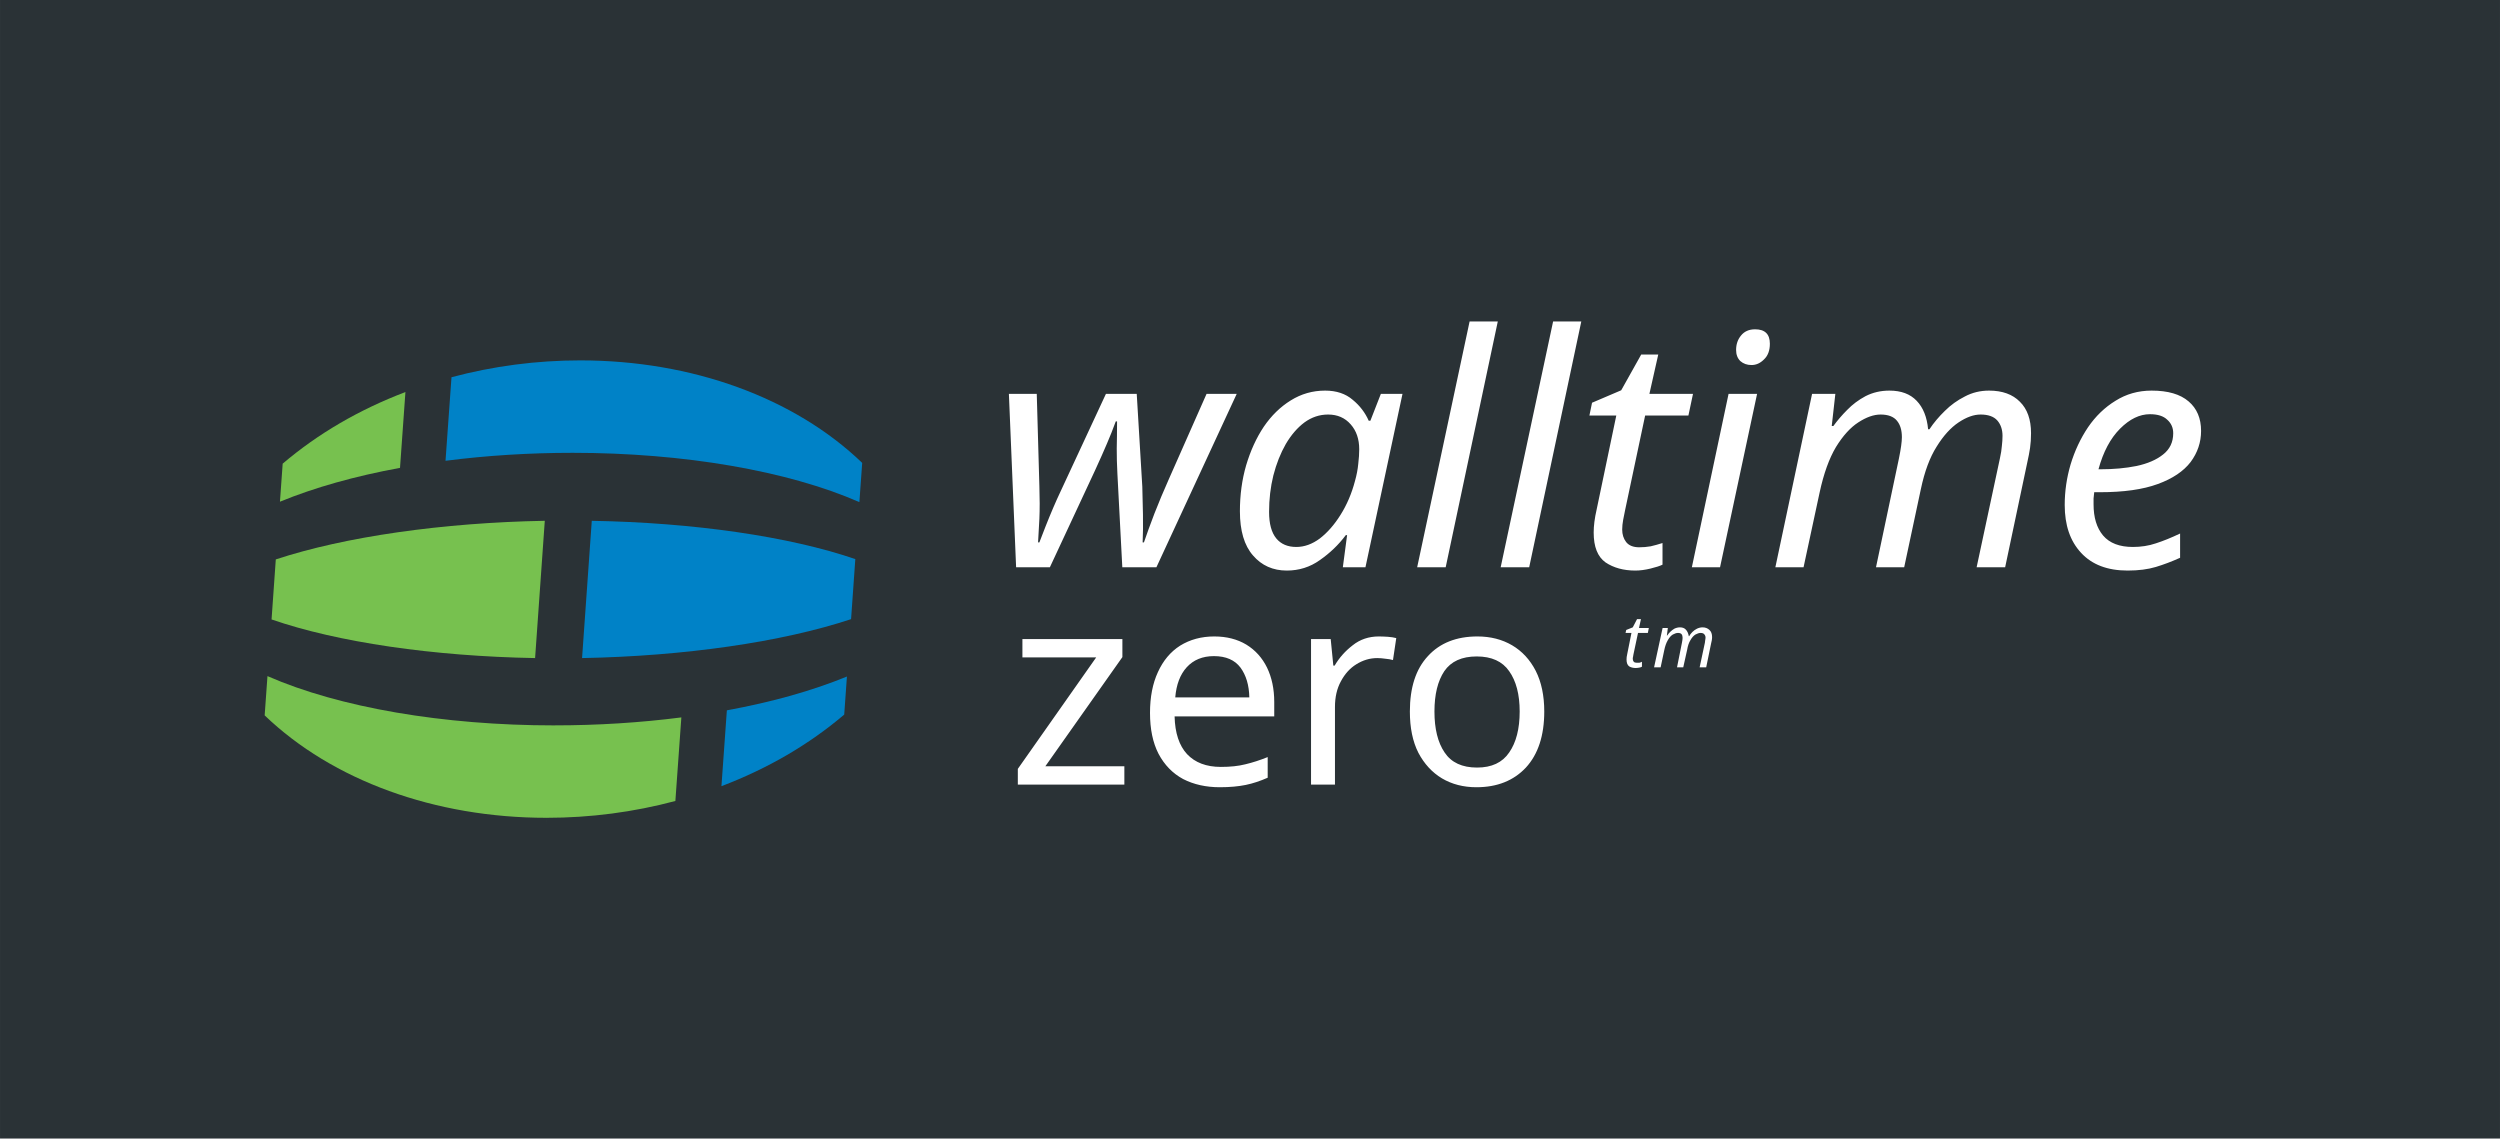
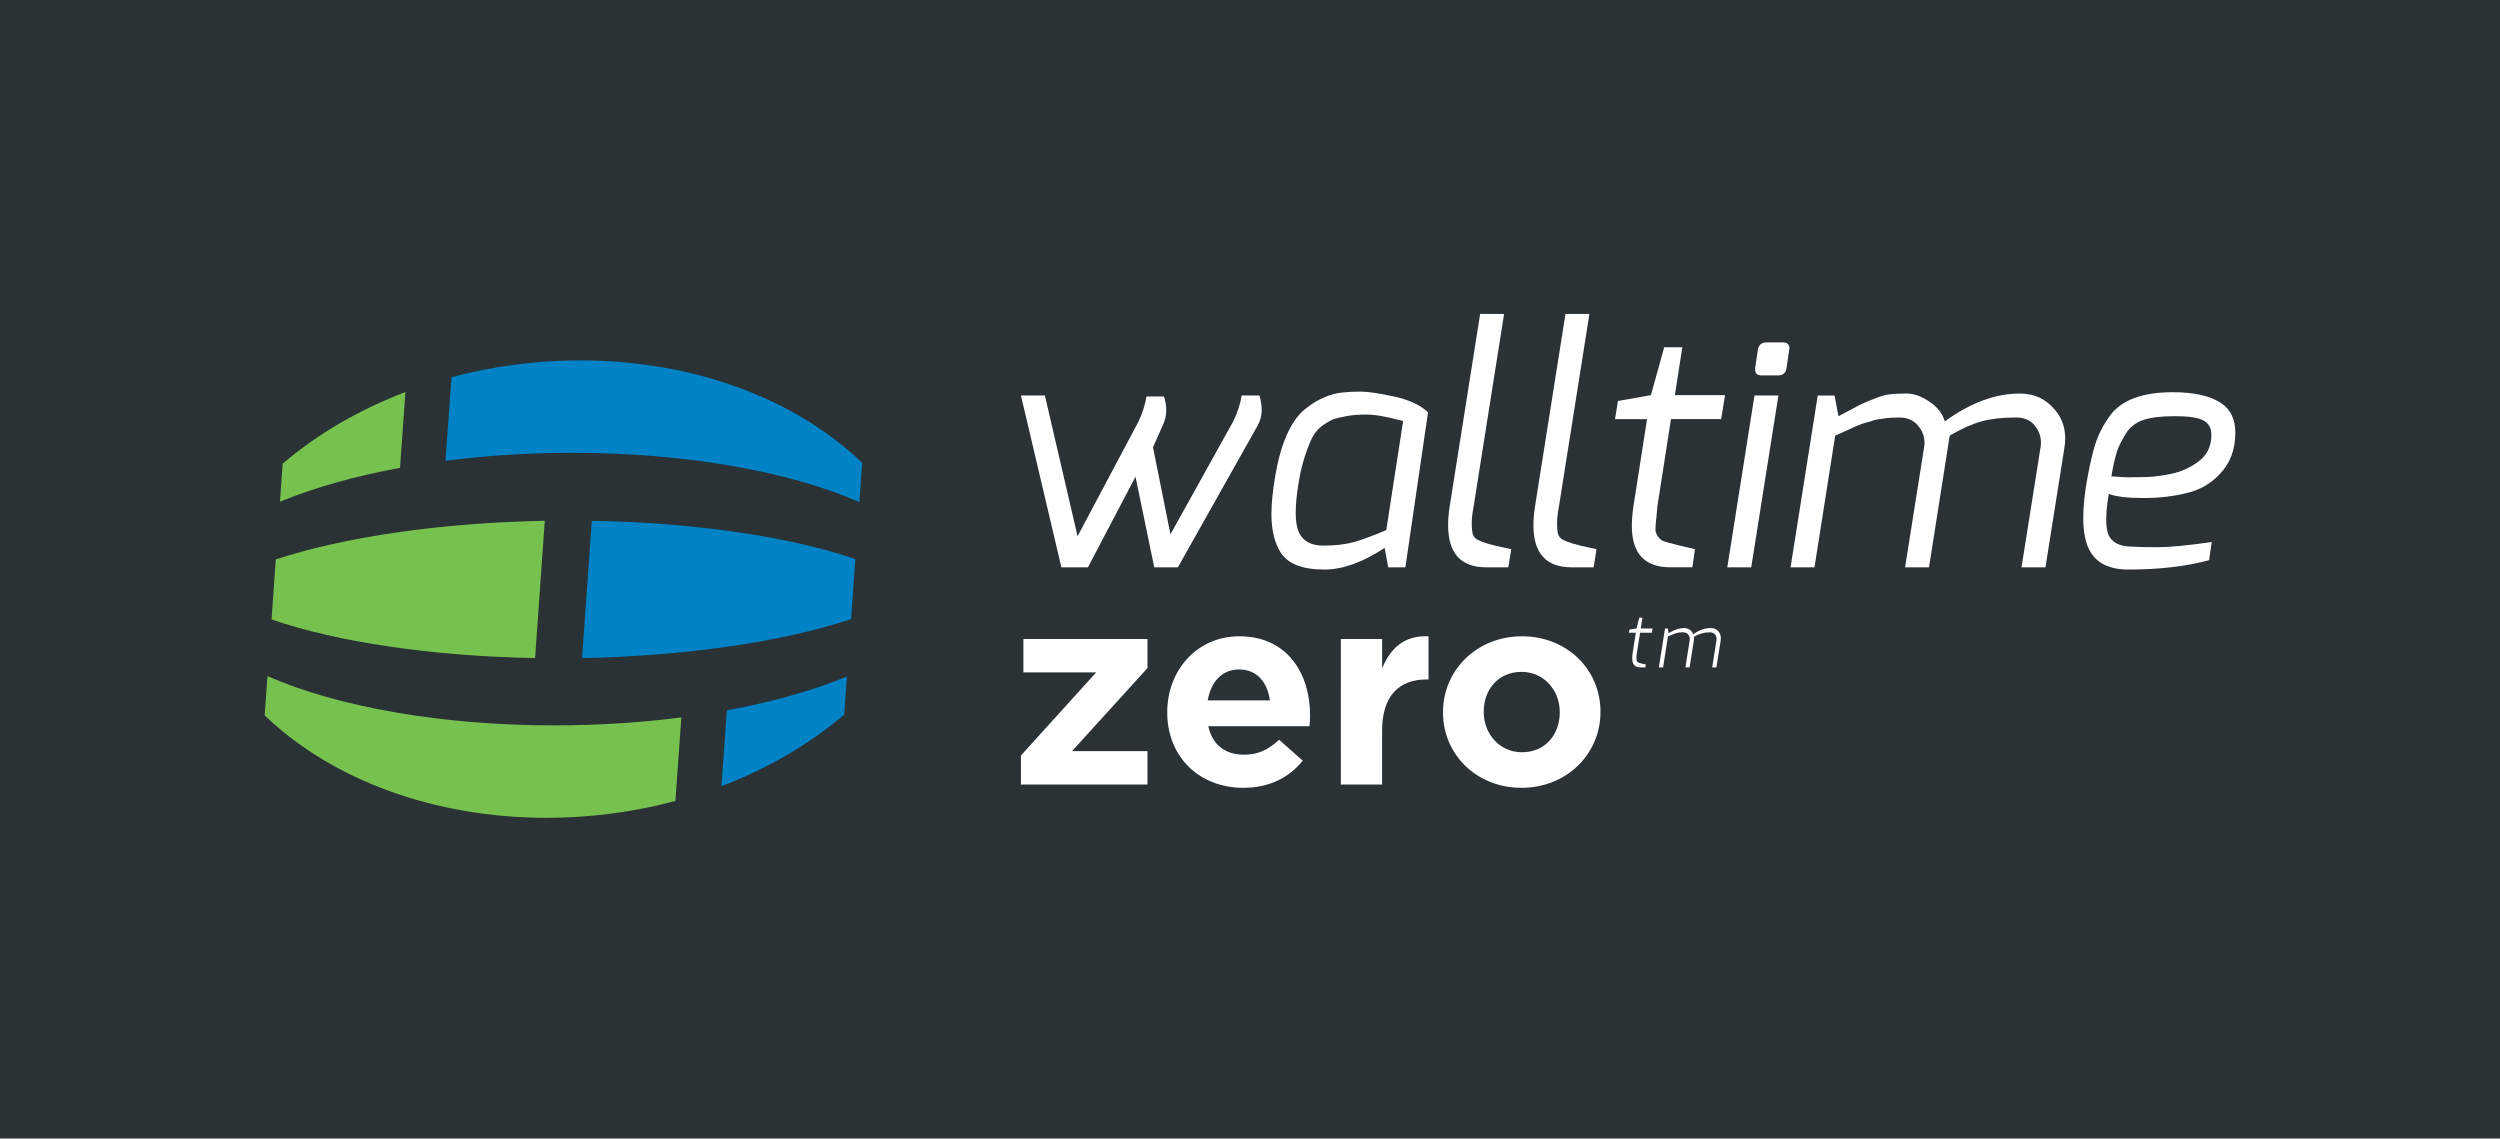
<svg xmlns="http://www.w3.org/2000/svg" width="450.395" height="205.113" viewBox="0 0 119.167 54.27" version="1.1" id="svg2868">
  <defs id="defs2862" />
  <g id="layer1" transform="translate(174.825,131.0526)">
    <rect style="opacity:1;fill:#2a3236;fill-opacity:1;stroke:none;stroke-width:17.527;stroke-linecap:round;stroke-linejoin:bevel;stroke-miterlimit:4;stroke-dasharray:none;stroke-dashoffset:0;stroke-opacity:1" id="rect824" width="119.167" height="54.27" x="-174.825" y="-131.053" />
    <path id="path3165" style="fill:#0082c7;fill-opacity:1;fill-rule:nonzero;stroke:none;stroke-width:0.416;stroke-miterlimit:4;stroke-dasharray:none;stroke-opacity:1" d="m -147.08,-99.684 c 4.878,-0.091 9.533,-0.765 12.823,-1.856 l 0.202,-2.862 c -3.143,-1.078 -7.703,-1.741 -12.562,-1.825 z" />
    <path id="path3173" style="fill:#0082c7;fill-opacity:1;fill-rule:nonzero;stroke:none;stroke-width:0.416;stroke-miterlimit:4;stroke-dasharray:none;stroke-opacity:1" d="m -140.436,-93.578 c 2.204,-0.837 4.172,-1.983 5.852,-3.412 l 0.129,-1.814 c -1.645,0.675 -3.568,1.216 -5.723,1.611 z" />
    <path id="path3177" style="fill:#0082c7;fill-opacity:1;fill-rule:nonzero;stroke:none;stroke-width:0.416;stroke-miterlimit:4;stroke-dasharray:none;stroke-opacity:1" d="m -153.304,-113.072 -0.285,3.984 c 1.957,-0.252 3.996,-0.38 6.062,-0.38 5.286,0 10.253,0.856 13.666,2.35 l 0.134,-1.87 c -3.231,-3.106 -8.119,-4.886 -13.438,-4.886 -2.084,0 -4.149,0.271 -6.139,0.803" />
    <path id="path3189" style="opacity:1;fill:#77c14f;fill-opacity:1;fill-rule:nonzero;stroke:none;stroke-width:0.416;stroke-miterlimit:4;stroke-dasharray:none;stroke-opacity:1" d="m -155.5,-112.365 c -2.204,0.838 -4.171,1.984 -5.851,3.414 l -0.13,1.813 c 1.646,-0.675 3.569,-1.218 5.723,-1.613 z" />
    <path id="path3193" style="fill:#77c14f;fill-opacity:1;fill-rule:nonzero;stroke:none;stroke-width:0.416;stroke-miterlimit:4;stroke-dasharray:none;stroke-opacity:1" d="m -148.857,-106.228 c -4.879,0.089 -9.534,0.758 -12.822,1.841 l -0.202,2.862 c 3.143,1.086 7.702,1.755 12.562,1.841 z" />
    <path id="path3197" style="fill:#77c14f;fill-opacity:1;fill-rule:nonzero;stroke:none;stroke-width:0.416;stroke-miterlimit:4;stroke-dasharray:none;stroke-opacity:1" d="m -148.41,-96.475 c -5.286,0 -10.252,-0.854 -13.666,-2.349 l -0.134,1.872 c 3.232,3.103 8.12,4.882 13.438,4.882 l 5.2e-4,0.322 v -0.322 c 2.084,0 4.149,-0.27 6.139,-0.802 l 0.285,-3.984 c -1.958,0.252 -3.997,0.38 -6.063,0.38" />
-     <text xml:space="preserve" style="font-style:normal;font-weight:normal;font-size:15.425px;line-height:125%;font-family:sans-serif;letter-spacing:0px;word-spacing:0px;fill:#ffffff;fill-opacity:1;stroke:none;stroke-width:0.386px;stroke-linecap:butt;stroke-linejoin:miter;stroke-opacity:1" x="-127.609" y="-104.011" id="text882">
-       <tspan x="-127.609" y="-104.011" style="font-style:italic;font-variant:normal;font-weight:normal;font-stretch:normal;font-family:Exo;-inkscape-font-specification:'Exo Italic';fill:#ffffff;fill-opacity:1;stroke-width:0.386px" id="tspan839">walltime</tspan>
-     </text>
-     <text id="text24" y="-93.655" x="-126.807" style="font-style:normal;font-weight:normal;font-size:12.942px;line-height:125%;font-family:sans-serif;letter-spacing:0px;word-spacing:0px;fill:#ffffff;fill-opacity:1;stroke:none;stroke-width:0.527;stroke-linecap:round;stroke-linejoin:round;stroke-miterlimit:4;stroke-dasharray:none;stroke-opacity:1" xml:space="preserve">
-       <tspan id="tspan22" style="font-style:normal;font-variant:normal;font-weight:normal;font-stretch:normal;font-family:Gotham;-inkscape-font-specification:Gotham;fill:#ffffff;fill-opacity:1;stroke:none;stroke-width:0.527;stroke-linecap:round;stroke-linejoin:round;stroke-miterlimit:4;stroke-dasharray:none;stroke-opacity:1" y="-93.655" x="-126.807">zero</tspan>
-     </text>
-     <text id="text883" y="-99.24" x="-97.498" style="font-style:normal;font-weight:normal;font-size:3.488px;line-height:125%;font-family:sans-serif;letter-spacing:0.264px;word-spacing:0px;fill:#ffffff;fill-opacity:1;stroke:none;stroke-width:0.087px;stroke-linecap:butt;stroke-linejoin:miter;stroke-opacity:1" xml:space="preserve">
-       <tspan id="tspan881" style="font-style:italic;font-variant:normal;font-weight:300;font-stretch:normal;font-family:Exo;-inkscape-font-specification:'Exo Light Italic';letter-spacing:0.264px;fill:#ffffff;fill-opacity:1;stroke-width:0.087px" y="-99.24" x="-97.498">tm</tspan>
-     </text>
+     <g aria-label="walltime" style="font-style:normal;font-weight:normal;font-size:15.425px;line-height:125%;font-family:sans-serif;letter-spacing:0px;word-spacing:0px;fill:#ffffff;fill-opacity:1;stroke:none;stroke-width:0.386px;stroke-linecap:butt;stroke-linejoin:miter;stroke-opacity:1" id="text882">
+       <path d="m -119.342,-112.155 q 0.108,0.324 0.108,0.679 0,0.355 -0.185,0.74 l -0.447,1.003 0.833,4.149 2.992,-5.383 q 0.308,-0.632 0.401,-1.234 h 0.848 q 0.108,0.355 0.108,0.71 0,0.355 -0.185,0.71 l -3.81,6.771 h -1.126 l -0.895,-4.319 -2.267,4.319 h -1.265 l -1.928,-8.191 h 1.141 l 1.558,6.71 2.884,-5.43 q 0.308,-0.632 0.401,-1.234 z" style="font-style:italic;font-variant:normal;font-weight:normal;font-stretch:normal;font-family:Exo;-inkscape-font-specification:'Exo Italic';fill:#ffffff;fill-opacity:1;stroke-width:0.386px" id="path20" />
+       <path d="m -112.631,-111.538 q 0.494,-0.401 0.925,-0.571 0.432,-0.185 0.833,-0.231 0.416,-0.046 0.91,-0.046 0.494,0 1.573,0.231 1.08,0.231 1.635,0.756 l -1.08,7.388 h -0.818 l -0.17,-0.925 q -1.573,1.033 -2.869,1.033 -1.558,0 -2.082,-0.802 -0.447,-0.71 -0.447,-1.836 0,-0.74 0.185,-1.836 0.185,-1.111 0.54,-1.928 0.37,-0.833 0.864,-1.234 z m 0.401,1.265 q -0.185,0.324 -0.386,0.941 -0.201,0.602 -0.324,1.388 -0.123,0.787 -0.123,1.357 0,0.571 0.154,0.91 0.293,0.632 1.157,0.632 0.864,0 1.465,-0.17 0.602,-0.17 1.542,-0.571 l 0.802,-5.198 q -1.141,-0.308 -1.743,-0.308 -0.602,0 -0.956,0.077 -0.339,0.062 -0.555,0.123 -0.201,0.062 -0.524,0.278 -0.308,0.201 -0.509,0.54 z" style="font-style:italic;font-variant:normal;font-weight:normal;font-stretch:normal;font-family:Exo;-inkscape-font-specification:'Exo Italic';fill:#ffffff;fill-opacity:1;stroke-width:0.386px" id="path22" />
+       <path d="m -104.579,-106.926 q -0.093,0.494 -0.093,0.802 0,0.293 0.031,0.463 0.031,0.154 0.139,0.262 0.185,0.17 0.941,0.355 0.756,0.17 0.771,0.17 l -0.139,0.864 h -1.049 q -1.82,0 -1.82,-2.005 0,-0.416 0.077,-0.91 l 1.45,-9.162 h 1.141 z" style="font-style:italic;font-variant:normal;font-weight:normal;font-stretch:normal;font-family:Exo;-inkscape-font-specification:'Exo Italic';fill:#ffffff;fill-opacity:1;stroke-width:0.386px" id="path24" />
+       <path d="m -100.512,-106.926 q -0.093,0.494 -0.093,0.802 0,0.293 0.031,0.463 0.031,0.154 0.139,0.262 0.185,0.17 0.941,0.355 0.756,0.17 0.771,0.17 l -0.139,0.864 h -1.049 q -1.82,0 -1.82,-2.005 0,-0.416 0.077,-0.91 l 1.45,-9.162 h 1.141 z" style="font-style:italic;font-variant:normal;font-weight:normal;font-stretch:normal;font-family:Exo;-inkscape-font-specification:'Exo Italic';fill:#ffffff;fill-opacity:1;stroke-width:0.386px" id="path26" />
+       <path d="m -95.204,-104.011 q -1.836,0 -1.836,-1.974 0,-0.416 0.077,-0.941 l 0.648,-4.149 h -1.527 l 0.139,-0.864 1.573,-0.278 0.632,-2.283 h 0.864 l -0.355,2.283 h 2.391 l -0.185,1.141 h -2.391 l -0.648,4.149 q -0.046,0.586 -0.077,0.787 -0.015,0.185 -0.015,0.339 0,0.139 0.108,0.308 0.108,0.154 0.231,0.216 0.123,0.062 0.818,0.231 0.71,0.17 0.725,0.17 l -0.123,0.864 z" style="font-style:italic;font-variant:normal;font-weight:normal;font-stretch:normal;font-family:Exo;-inkscape-font-specification:'Exo Italic';fill:#ffffff;fill-opacity:1;stroke-width:0.386px" id="path28" />
+       <path d="m -92.49,-104.011 1.296,-8.191 h 1.141 l -1.296,8.191 z m 1.882,-10.72 h 0.771 q 0.308,0 0.308,0.278 0,0.046 -0.015,0.108 l -0.123,0.833 q -0.046,0.355 -0.416,0.355 h -0.771 q -0.308,0 -0.308,-0.278 0,-0.031 0,-0.077 l 0.123,-0.833 q 0.046,-0.386 0.432,-0.386 z" style="font-style:italic;font-variant:normal;font-weight:normal;font-stretch:normal;font-family:Exo;-inkscape-font-specification:'Exo Italic';fill:#ffffff;fill-opacity:1;stroke-width:0.386px" id="path30" />
+       <path d="m -85.483,-112.047 q 0.37,-0.154 0.679,-0.201 0.324,-0.046 0.848,-0.046 0.54,0 1.095,0.386 0.571,0.37 0.74,0.941 1.82,-1.327 3.579,-1.327 1.018,0 1.65,0.756 0.509,0.571 0.509,1.388 0,0.231 -0.046,0.494 l -0.895,5.645 h -1.141 l 0.895,-5.645 q 0.031,-0.154 0.031,-0.308 0,-0.447 -0.308,-0.818 -0.308,-0.37 -0.879,-0.37 -0.972,0 -1.65,0.185 -0.663,0.185 -1.512,0.679 l -0.987,6.278 h -1.141 l 0.895,-5.645 q 0.031,-0.154 0.031,-0.293 0,-0.463 -0.324,-0.833 -0.308,-0.37 -0.879,-0.37 -0.463,0 -0.71,0.046 -0.231,0.031 -0.339,0.046 -0.108,0.015 -0.324,0.093 -0.201,0.062 -0.278,0.077 -0.077,0.015 -0.339,0.123 -0.247,0.108 -0.308,0.139 -0.046,0.015 -0.37,0.17 -0.308,0.139 -0.386,0.17 l -0.987,6.278 h -1.141 l 1.296,-8.191 h 0.802 l 0.185,0.987 q 0.093,-0.046 0.555,-0.293 0.478,-0.262 0.632,-0.324 0.154,-0.077 0.524,-0.216 z" style="font-style:italic;font-variant:normal;font-weight:normal;font-stretch:normal;font-family:Exo;-inkscape-font-specification:'Exo Italic';fill:#ffffff;fill-opacity:1;stroke-width:0.386px" id="path32" />
+       <path d="m -74.305,-107.513 q -0.123,0.725 -0.123,1.219 0,0.478 0.108,0.74 0.247,0.54 1.08,0.555 0.401,0.031 1.249,0.031 0.864,0 2.591,-0.247 l -0.123,0.864 q -1.635,0.447 -3.856,0.447 -1.465,0 -1.913,-1.064 -0.231,-0.555 -0.231,-1.388 0,-0.848 0.201,-1.928 0.201,-1.095 0.416,-1.728 0.231,-0.648 0.663,-1.234 0.818,-1.111 2.992,-1.111 1.558,0 2.329,0.54 0.648,0.447 0.648,1.388 0,1.234 -0.771,2.005 -0.602,0.617 -1.388,0.833 -1.018,0.278 -2.206,0.278 -1.188,0 -1.666,-0.201 z m 0.123,-0.833 q 0.586,0.046 0.848,0.046 0.262,0 0.864,-0.015 0.617,-0.031 1.219,-0.17 0.617,-0.139 1.157,-0.524 0.679,-0.463 0.679,-1.311 0,-0.494 -0.386,-0.694 -0.37,-0.201 -1.357,-0.201 -0.972,0 -1.512,0.185 -0.54,0.185 -0.833,0.663 -0.278,0.463 -0.386,0.756 -0.17,0.509 -0.293,1.265 z" style="font-style:italic;font-variant:normal;font-weight:normal;font-stretch:normal;font-family:Exo;-inkscape-font-specification:'Exo Italic';fill:#ffffff;fill-opacity:1;stroke-width:0.386px" id="path34" />
+     </g>
+     <g aria-label="zero" style="font-style:normal;font-weight:normal;font-size:12.942px;line-height:125%;font-family:sans-serif;letter-spacing:0px;word-spacing:0px;fill:#ffffff;fill-opacity:1;stroke:none;stroke-width:0.527;stroke-linecap:round;stroke-linejoin:round;stroke-miterlimit:4;stroke-dasharray:none;stroke-opacity:1" id="text24">
+       <path d="m -126.16,-93.655 h 6.031 v -1.592 h -3.598 l 3.598,-3.96 v -1.385 h -5.914 v 1.592 h 3.468 l -3.585,3.96 z" style="font-style:normal;font-variant:normal;font-weight:normal;font-stretch:normal;font-family:Gotham;-inkscape-font-specification:Gotham;fill:#ffffff;fill-opacity:1;stroke:none;stroke-width:0.527;stroke-linecap:round;stroke-linejoin:round;stroke-miterlimit:4;stroke-dasharray:none;stroke-opacity:1" id="path37" />
+       <path d="m -115.562,-93.5 c 1.255,0 2.187,-0.492 2.834,-1.294 l -1.126,-0.997 c -0.544,0.505 -1.022,0.712 -1.682,0.712 -0.88,0 -1.501,-0.466 -1.695,-1.359 h 4.827 c 0.013,-0.181 0.026,-0.362 0.026,-0.518 0,-1.967 -1.061,-3.766 -3.378,-3.766 -2.019,0 -3.43,1.631 -3.43,3.611 v 0.026 c 0,2.122 1.54,3.585 3.624,3.585 z m -1.695,-4.167 c 0.155,-0.893 0.686,-1.475 1.501,-1.475 0.828,0 1.346,0.595 1.462,1.475 z" style="font-style:normal;font-variant:normal;font-weight:normal;font-stretch:normal;font-family:Gotham;-inkscape-font-specification:Gotham;fill:#ffffff;fill-opacity:1;stroke:none;stroke-width:0.527;stroke-linecap:round;stroke-linejoin:round;stroke-miterlimit:4;stroke-dasharray:none;stroke-opacity:1" id="path39" />
+       <path d="m -110.912,-93.655 h 1.967 v -2.563 c 0,-1.657 0.802,-2.446 2.11,-2.446 h 0.104 v -2.058 c -1.165,-0.052 -1.812,0.569 -2.213,1.527 v -1.398 h -1.967 z" style="font-style:normal;font-variant:normal;font-weight:normal;font-stretch:normal;font-family:Gotham;-inkscape-font-specification:Gotham;fill:#ffffff;fill-opacity:1;stroke:none;stroke-width:0.527;stroke-linecap:round;stroke-linejoin:round;stroke-miterlimit:4;stroke-dasharray:none;stroke-opacity:1" id="path41" />
+       <path d="m -102.301,-93.5 c 2.161,0 3.766,-1.618 3.766,-3.611 v -0.026 c 0,-1.993 -1.592,-3.585 -3.74,-3.585 -2.161,0 -3.766,1.618 -3.766,3.611 v 0.026 c 0,1.993 1.592,3.585 3.74,3.585 z m 0.026,-1.695 c -1.087,0 -1.825,-0.893 -1.825,-1.915 v -0.026 c 0,-1.022 0.673,-1.89 1.799,-1.89 1.087,0 1.825,0.893 1.825,1.915 v 0.026 c 0,1.022 -0.673,1.89 -1.799,1.89 z" style="font-style:normal;font-variant:normal;font-weight:normal;font-stretch:normal;font-family:Gotham;-inkscape-font-specification:Gotham;fill:#ffffff;fill-opacity:1;stroke:none;stroke-width:0.527;stroke-linecap:round;stroke-linejoin:round;stroke-miterlimit:4;stroke-dasharray:none;stroke-opacity:1" id="path43" />
+     </g>
+     <g aria-label="tm" style="font-style:normal;font-weight:normal;font-size:3.488px;line-height:125%;font-family:sans-serif;letter-spacing:0.264px;word-spacing:0px;fill:#ffffff;fill-opacity:1;stroke:none;stroke-width:0.087px;stroke-linecap:butt;stroke-linejoin:miter;stroke-opacity:1" id="text883">
+       <path d="m -96.629,-99.24 q -0.394,0 -0.394,-0.436 0,-0.098 0.017,-0.223 l 0.157,-0.994 h -0.328 l 0.024,-0.15 0.335,-0.052 0.133,-0.516 h 0.15 l -0.08,0.516 h 0.565 l -0.035,0.202 h -0.562 l -0.157,0.994 q -0.017,0.112 -0.017,0.199 0,0.084 0.01,0.133 0.01,0.045 0.045,0.073 0.045,0.038 0.213,0.077 0.167,0.035 0.178,0.035 l -0.021,0.143 z" style="font-style:italic;font-variant:normal;font-weight:300;font-stretch:normal;font-family:Exo;-inkscape-font-specification:'Exo Light Italic';letter-spacing:0.264px;fill:#ffffff;fill-opacity:1;stroke-width:0.087px" id="path46" />
+       <path d="m -95.054,-100.994 q 0.077,-0.038 0.216,-0.08 0.14,-0.042 0.286,-0.042 0.15,0 0.272,0.084 0.126,0.084 0.167,0.213 0.415,-0.296 0.83,-0.296 0.241,0 0.38,0.171 0.105,0.133 0.105,0.314 0,0.052 -0.007,0.112 l -0.206,1.28 h -0.199 l 0.202,-1.28 q 0.007,-0.038 0.007,-0.091 0,-0.056 -0.028,-0.129 -0.028,-0.073 -0.105,-0.122 -0.077,-0.052 -0.185,-0.052 -0.209,0 -0.384,0.049 -0.171,0.049 -0.373,0.16 0.004,0.014 0.004,0.056 0,0.038 -0.014,0.133 l -0.202,1.276 h -0.199 l 0.202,-1.28 q 0.007,-0.038 0.007,-0.091 0,-0.052 -0.031,-0.126 -0.028,-0.077 -0.105,-0.126 -0.077,-0.052 -0.23,-0.052 -0.15,0 -0.289,0.042 -0.136,0.042 -0.387,0.157 l -0.23,1.475 h -0.202 l 0.293,-1.852 h 0.136 l 0.031,0.22 q 0.16,-0.087 0.237,-0.122 z" style="font-style:italic;font-variant:normal;font-weight:300;font-stretch:normal;font-family:Exo;-inkscape-font-specification:'Exo Light Italic';letter-spacing:0.264px;fill:#ffffff;fill-opacity:1;stroke-width:0.087px" id="path48" />
+     </g>
  </g>
</svg>
